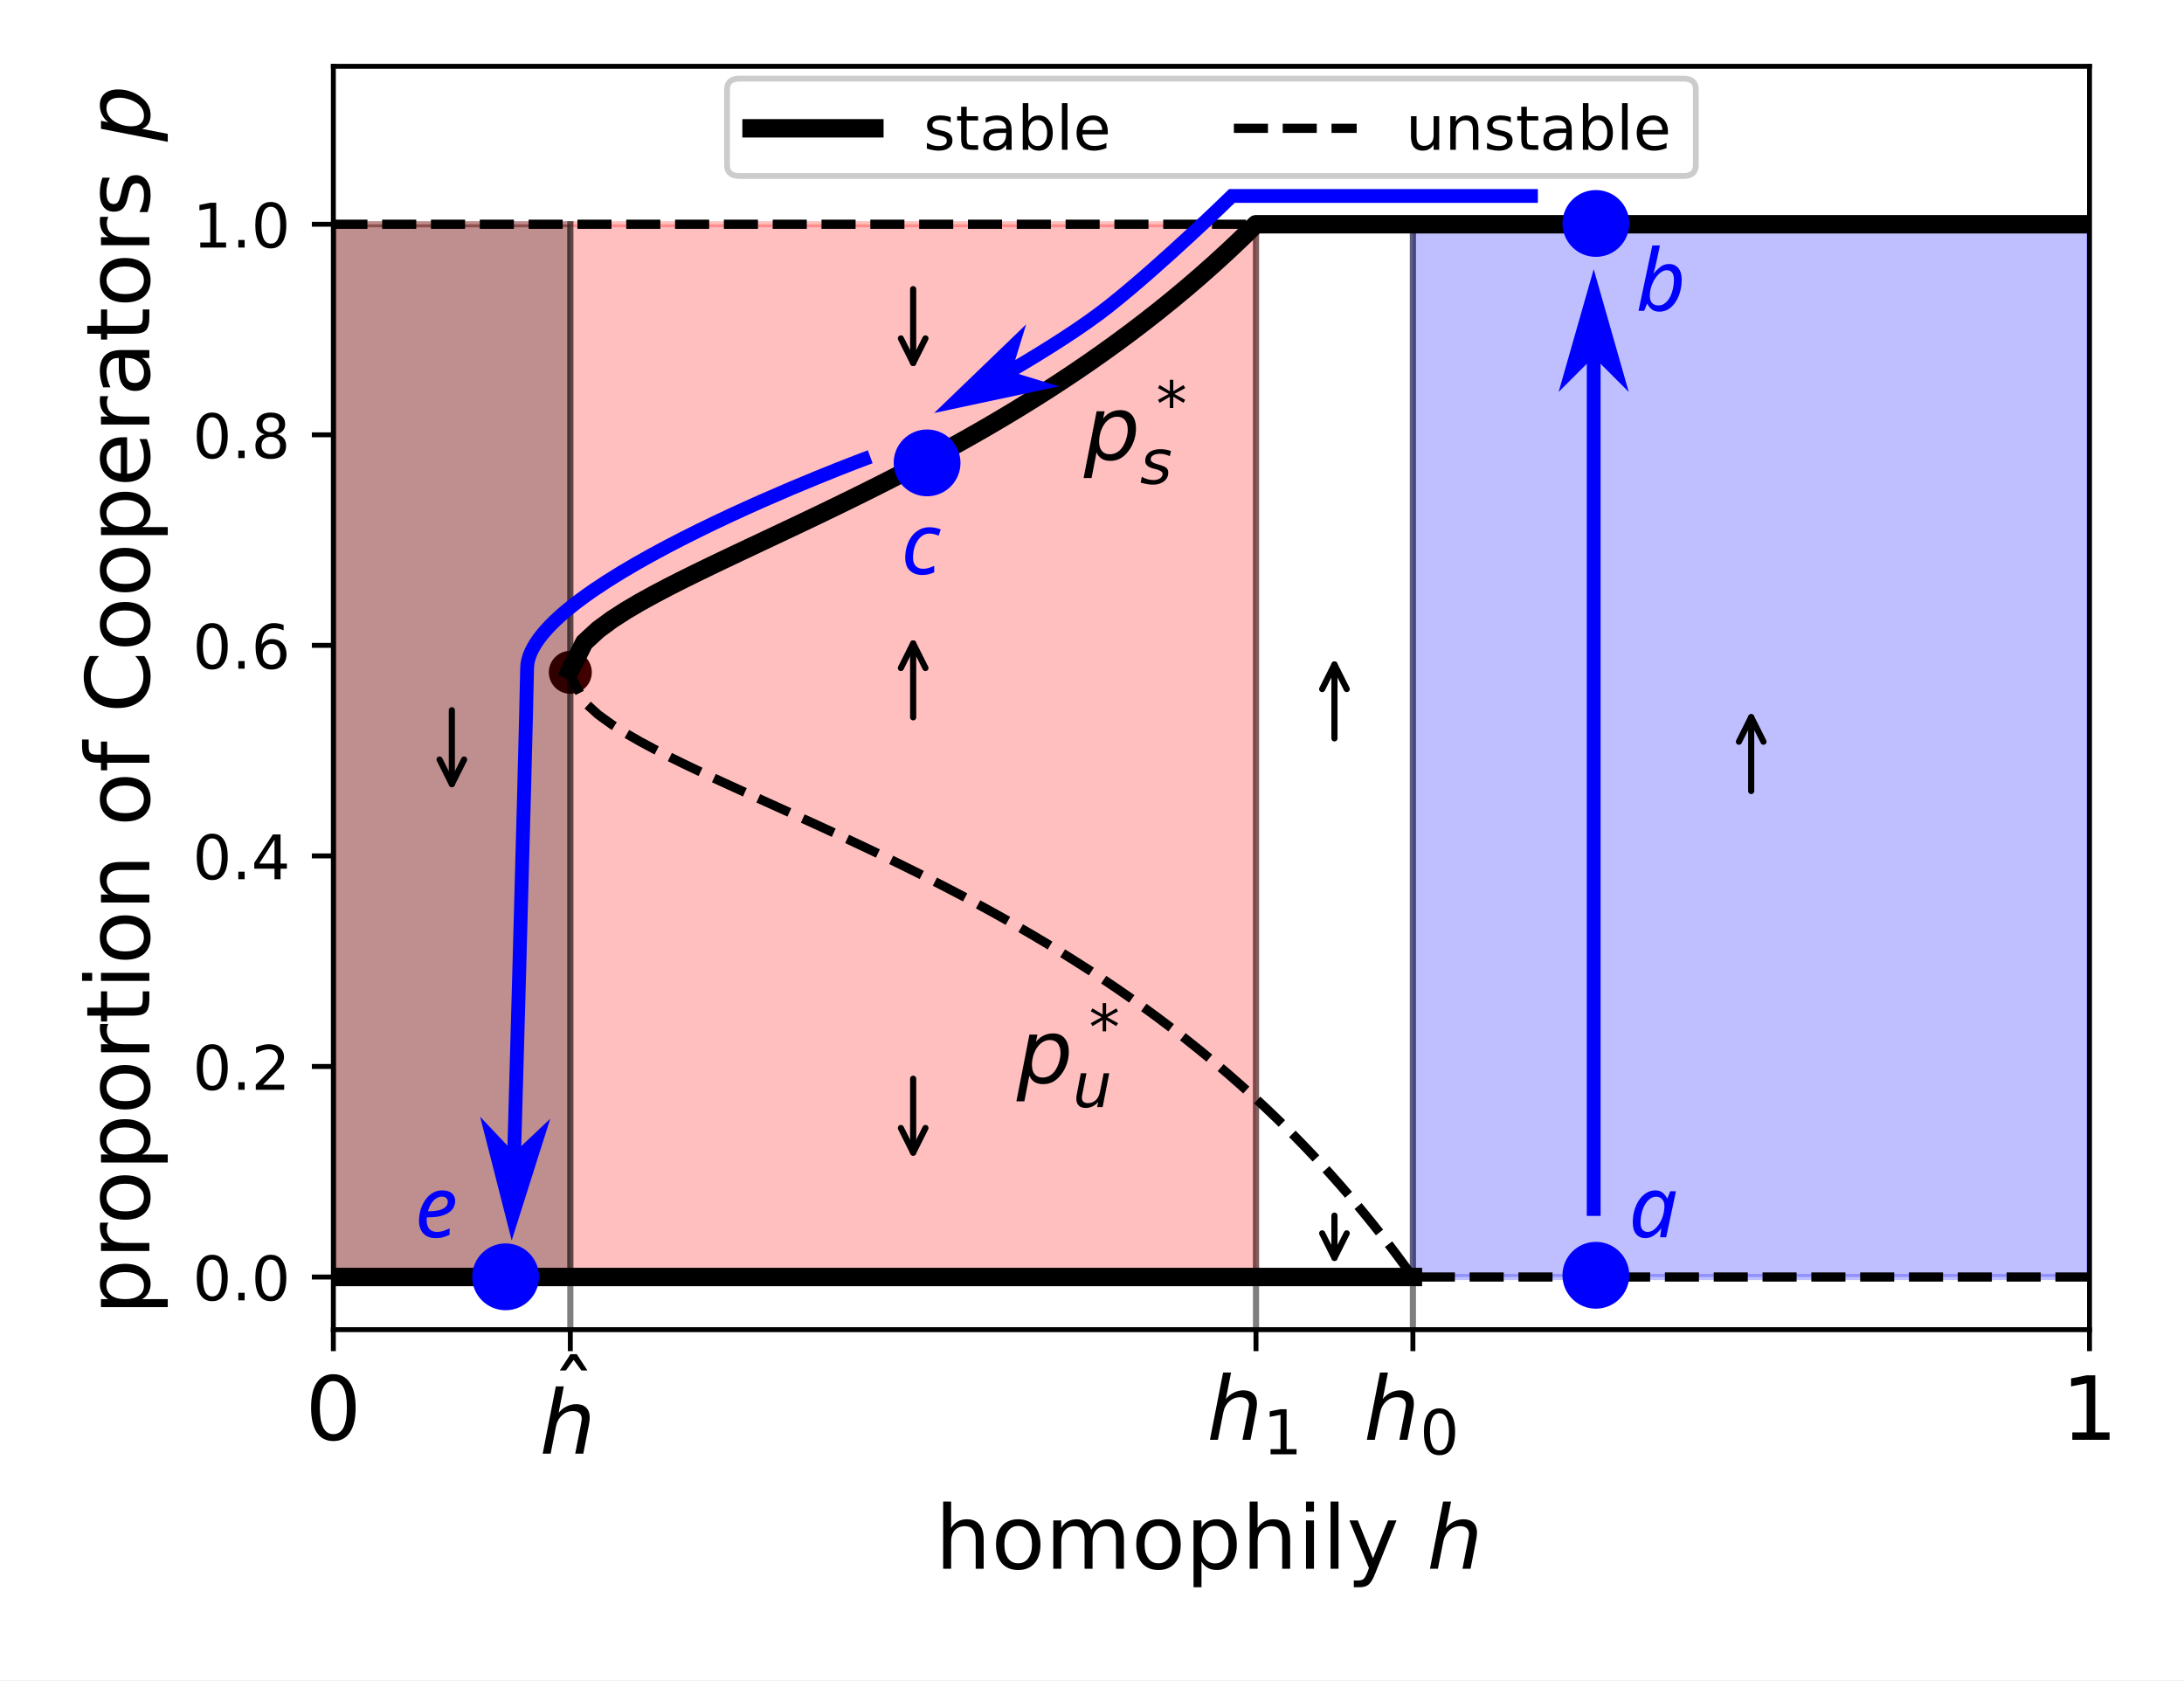
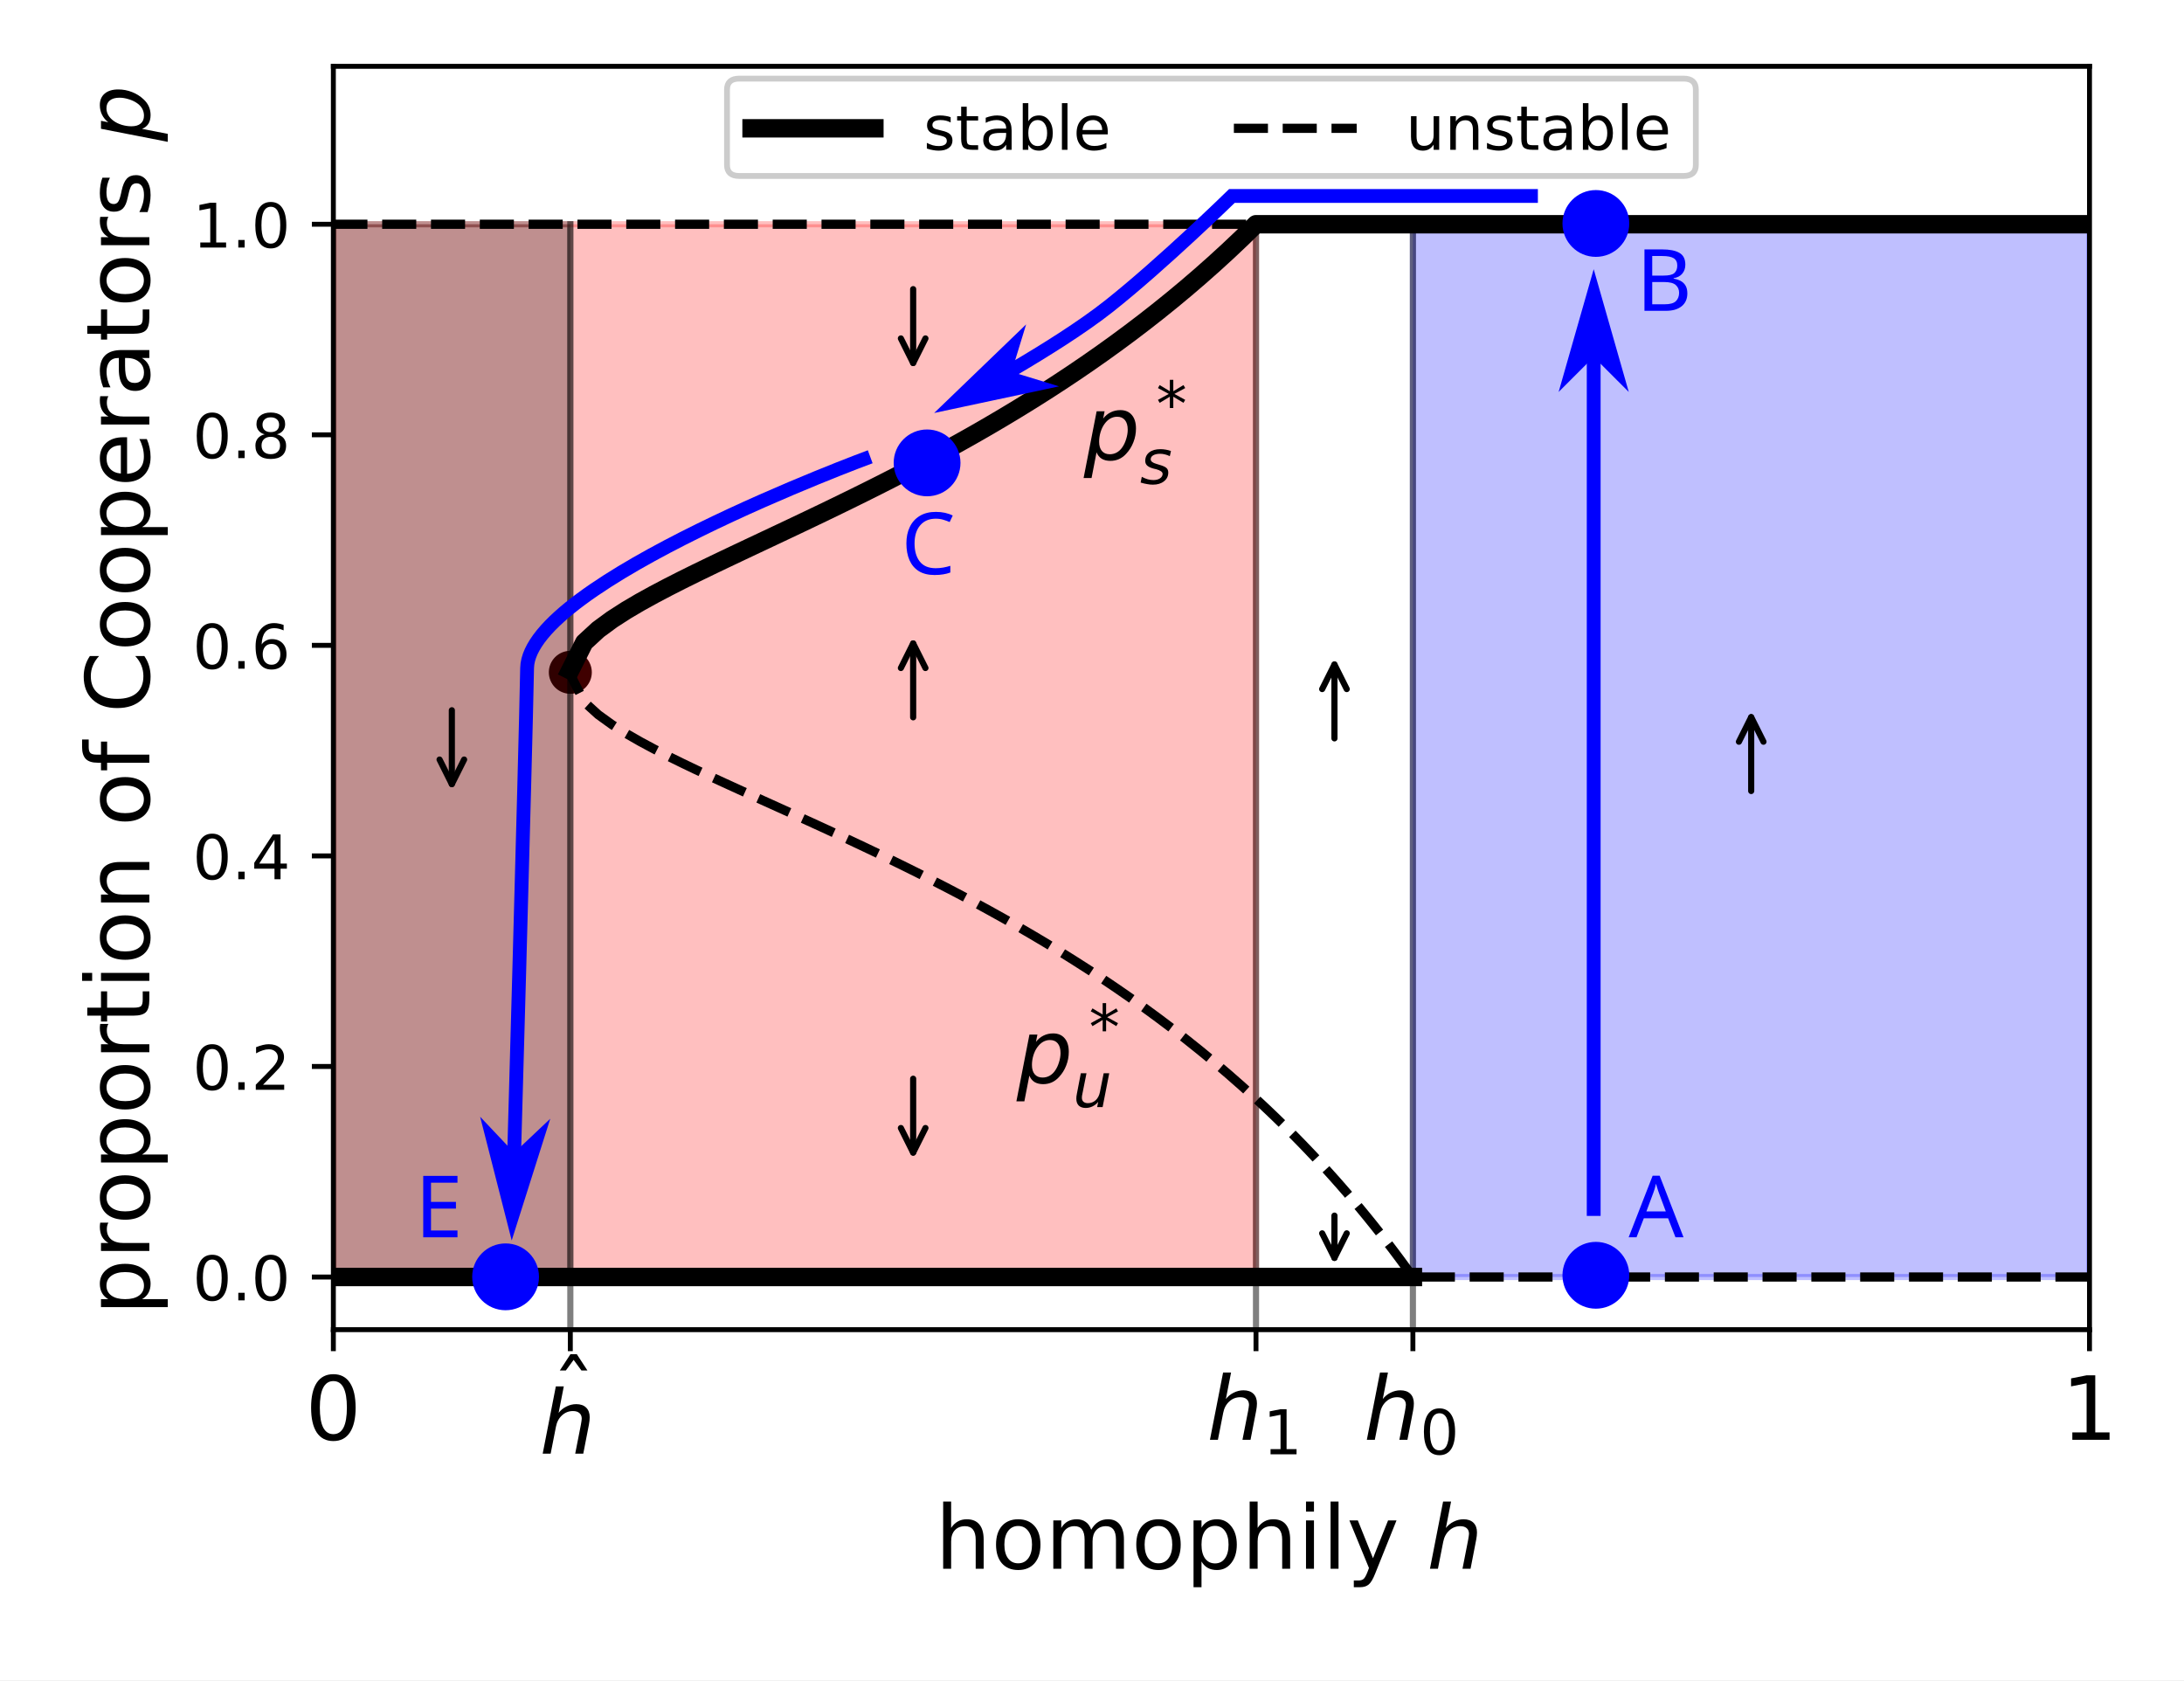
<svg xmlns="http://www.w3.org/2000/svg" version="1.1" id="svg2" xml:space="preserve" width="474.24" height="364.8" viewBox="0 0 474.24 364.8">
  <defs id="defs6">
    <marker style="overflow:visible;" id="marker1462" refX="0.0" refY="0.0" orient="auto">
      <path transform="scale(0.4) rotate(180) translate(10,0)" style="fill-rule:evenodd;stroke:#0000ff;stroke-width:1pt;stroke-opacity:1;fill:#0000ff;fill-opacity:1" d="M 0.0,0.0 L 5.0,-5.0 L -12.5,0.0 L 5.0,5.0 L 0.0,0.0 z " id="path1460" />
    </marker>
    <marker style="overflow:visible;" id="marker1386" refX="0.0" refY="0.0" orient="auto">
      <path transform="scale(0.4) rotate(180) translate(10,0)" style="fill-rule:evenodd;stroke:#0000ff;stroke-width:1pt;stroke-opacity:1;fill:#0000ff;fill-opacity:1" d="M 0.0,0.0 L 5.0,-5.0 L -12.5,0.0 L 5.0,5.0 L 0.0,0.0 z " id="path1384" />
    </marker>
    <marker style="overflow:visible;" id="Arrow1Mend" refX="0.0" refY="0.0" orient="auto">
      <path transform="scale(0.4) rotate(180) translate(10,0)" style="fill-rule:evenodd;stroke:#0000ff;stroke-width:1pt;stroke-opacity:1;fill:#0000ff;fill-opacity:1" d="M 0.0,0.0 L 5.0,-5.0 L -12.5,0.0 L 5.0,5.0 L 0.0,0.0 z " id="path1051" />
    </marker>
    <marker style="overflow:visible;" id="marker1637" refX="0.0" refY="0.0" orient="auto">
      <path transform="scale(0.8) rotate(180) translate(12.5,0)" style="fill-rule:evenodd;stroke:#0000ff;stroke-width:1pt;stroke-opacity:1;fill:#0000ff;fill-opacity:1" d="M 0.0,0.0 L 5.0,-5.0 L -12.5,0.0 L 5.0,5.0 L 0.0,0.0 z " id="path1635" />
    </marker>
    <clipPath clipPathUnits="userSpaceOnUse" id="clipPath22">
      <path d="m 54.29,57.08 h 286 V 262.8 h -286 z" id="path20" />
    </clipPath>
    <clipPath clipPathUnits="userSpaceOnUse" id="clipPath32">
      <path d="m 54.29,57.08 h 286 V 262.8 h -286 z" id="path30" />
    </clipPath>
    <clipPath clipPathUnits="userSpaceOnUse" id="clipPath42">
      <path d="m 54.29,57.08 h 286 V 262.8 h -286 z" id="path40" />
    </clipPath>
    <clipPath clipPathUnits="userSpaceOnUse" id="clipPath52">
      <path d="m 54.29,57.08 h 286 V 262.8 h -286 z" id="path50" />
    </clipPath>
    <clipPath clipPathUnits="userSpaceOnUse" id="clipPath80">
      <path d="M -1021,-463 H 1794 V 1233 H -1021 Z" id="path78" />
    </clipPath>
    <clipPath clipPathUnits="userSpaceOnUse" id="clipPath176">
      <path d="m 54.29,57.08 h 286 V 262.8 h -286 z" id="path174" />
    </clipPath>
    <clipPath clipPathUnits="userSpaceOnUse" id="clipPath186">
      <path d="m 54.29,57.08 h 286 V 262.8 h -286 z" id="path184" />
    </clipPath>
    <clipPath clipPathUnits="userSpaceOnUse" id="clipPath196">
      <path d="m 54.29,57.08 h 286 V 262.8 h -286 z" id="path194" />
    </clipPath>
    <clipPath clipPathUnits="userSpaceOnUse" id="clipPath206">
      <path d="m 54.29,57.08 h 286 V 262.8 h -286 z" id="path204" />
    </clipPath>
    <clipPath clipPathUnits="userSpaceOnUse" id="clipPath216">
      <path d="m 54.29,57.08 h 286 V 262.8 h -286 z" id="path214" />
    </clipPath>
    <clipPath clipPathUnits="userSpaceOnUse" id="clipPath226">
      <path d="m 54.29,57.08 h 286 V 262.8 h -286 z" id="path224" />
    </clipPath>
    <clipPath clipPathUnits="userSpaceOnUse" id="clipPath236">
      <path d="m 54.29,57.08 h 286 V 262.8 h -286 z" id="path234" />
    </clipPath>
  </defs>
  <g id="g10" transform="matrix(1.333333,0,0,-1.333333,0,364.8)">
    <path d="M 0,0 H 355.68 V 273.6 H 0 Z" style="fill:#ffffff;fill-opacity:1;fill-rule:nonzero;stroke:none" id="path12" />
    <path d="m 54.29,57.08 h 286 V 262.8 h -286 z" style="fill:#ffffff;fill-opacity:1;fill-rule:nonzero;stroke:none" id="path14" />
    <g id="g16">
      <g id="g18" clip-path="url(#clipPath22)">
        <path d="m 92.882,161.122 c 0.796,0 1.559,0.316 2.121,0.879 0.563,0.563 0.879,1.326 0.879,2.121 0,0.796 -0.316,1.559 -0.879,2.121 -0.563,0.563 -1.326,0.879 -2.121,0.879 -0.796,0 -1.559,-0.316 -2.121,-0.879 -0.563,-0.563 -0.879,-1.326 -0.879,-2.121 0,-0.796 0.316,-1.559 0.879,-2.121 0.563,-0.563 1.326,-0.879 2.121,-0.879 z" style="fill:#000000;fill-opacity:1;fill-rule:nonzero;stroke:#000000;stroke-width:1;stroke-linecap:butt;stroke-linejoin:round;stroke-miterlimit:10;stroke-dasharray:none;stroke-opacity:1" id="path24" />
      </g>
    </g>
    <g id="g26">
      <g id="g28" clip-path="url(#clipPath32)">
        <path d="M 340.29,65.652 V 237.085 H 230.101 V 65.652 Z" style="fill:#0000ff;fill-opacity:0.25;fill-rule:nonzero;stroke:#0000ff;stroke-width:1;stroke-linecap:butt;stroke-linejoin:miter;stroke-miterlimit:10;stroke-dasharray:none;stroke-opacity:0.25" id="path34" />
      </g>
    </g>
    <g id="g36">
      <g id="g38" clip-path="url(#clipPath42)">
        <path d="M 204.548,65.652 V 237.085 H 54.29 V 65.652 Z" style="fill:#ff0000;fill-opacity:0.25;fill-rule:nonzero;stroke:#ff0000;stroke-width:1;stroke-linecap:butt;stroke-linejoin:miter;stroke-miterlimit:10;stroke-dasharray:none;stroke-opacity:0.25" id="path44" />
      </g>
    </g>
    <g id="g46">
      <g id="g48" clip-path="url(#clipPath52)">
        <path d="M 92.882,65.652 V 237.085 H 54.29 V 65.652 Z" style="fill:#000000;fill-opacity:0.25;fill-rule:nonzero;stroke:#000000;stroke-width:1;stroke-linecap:butt;stroke-linejoin:miter;stroke-miterlimit:10;stroke-dasharray:none;stroke-opacity:0.25" id="path54" />
      </g>
    </g>
    <g id="g56">
      <path d="m 54.29,57.08 v -3.5" style="fill:#000000;fill-opacity:1;fill-rule:nonzero;stroke:#000000;stroke-width:0.8;stroke-linecap:butt;stroke-linejoin:round;stroke-miterlimit:10;stroke-dasharray:none;stroke-opacity:1" id="path58" />
      <text transform="matrix(1,0,0,-1,49.71187,39.1425)" style="font-variant:normal;font-weight:normal;font-size:14.4px;font-family:'DejaVu Sans';-inkscape-font-specification:DejaVuSans;writing-mode:lr-tb;fill:#000000;fill-opacity:1;fill-rule:nonzero;stroke:none" id="text62">
        <tspan x="0" y="0" id="tspan60">0</tspan>
      </text>
      <path d="m 92.882,57.08 v -3.5" style="fill:#000000;fill-opacity:1;fill-rule:nonzero;stroke:#000000;stroke-width:0.8;stroke-linecap:butt;stroke-linejoin:round;stroke-miterlimit:10;stroke-dasharray:none;stroke-opacity:1" id="path64" />
      <g id="g66" transform="translate(87.88169,36.08)">
        <text transform="matrix(1,0,0,-1,0,0.809375)" style="font-style:italic;font-variant:normal;font-size:14.4px;font-family:'DejaVu Sans';-inkscape-font-specification:DejaVuSans-Oblique;writing-mode:lr-tb;fill:#000000;fill-opacity:1;fill-rule:nonzero;stroke:none" id="text70">
          <tspan x="0" y="0" id="tspan68">h</tspan>
        </text>
        <g id="g72" transform="matrix(0.0144,0,0,0.0144,9.123905,5.484375)">
          <g id="g74">
            <g id="g76" clip-path="url(#clipPath80)">
              <path d="m -285,800 h 72 L -93,616 h -68 l -88,120 -88,-120 h -68 l 120,184 m 36,-240 v 0" style="fill:#000000;fill-opacity:1;fill-rule:nonzero;stroke:none" id="path82" />
            </g>
          </g>
        </g>
      </g>
      <path d="m 204.548,57.08 v -3.5" style="fill:#000000;fill-opacity:1;fill-rule:nonzero;stroke:#000000;stroke-width:0.8;stroke-linecap:butt;stroke-linejoin:round;stroke-miterlimit:10;stroke-dasharray:none;stroke-opacity:1" id="path84" />
      <g id="g86" transform="translate(196.5481,39.08)">
        <text transform="matrix(1,0,0,-1,0,0.0625)" style="font-style:italic;font-variant:normal;font-size:14.4px;font-family:'DejaVu Sans';-inkscape-font-specification:DejaVuSans-Oblique;writing-mode:lr-tb;fill:#000000;fill-opacity:1;fill-rule:nonzero;stroke:none" id="text90">
          <tspan x="0" y="0" id="tspan88">h</tspan>
        </text>
        <text transform="matrix(1,0,0,-1,9.120621,-2.3)" style="font-variant:normal;font-weight:normal;font-size:10.08px;font-family:'DejaVu Sans';-inkscape-font-specification:DejaVuSans;writing-mode:lr-tb;fill:#000000;fill-opacity:1;fill-rule:nonzero;stroke:none" id="text94">
          <tspan x="0" y="0" id="tspan92">1</tspan>
        </text>
      </g>
      <path d="m 230.101,57.08 v -3.5" style="fill:#000000;fill-opacity:1;fill-rule:nonzero;stroke:#000000;stroke-width:0.8;stroke-linecap:butt;stroke-linejoin:round;stroke-miterlimit:10;stroke-dasharray:none;stroke-opacity:1" id="path96" />
      <g id="g98" transform="translate(222.1009,39.08)">
        <text transform="matrix(1,0,0,-1,0,0.0625)" style="font-style:italic;font-variant:normal;font-size:14.4px;font-family:'DejaVu Sans';-inkscape-font-specification:DejaVuSans-Oblique;writing-mode:lr-tb;fill:#000000;fill-opacity:1;fill-rule:nonzero;stroke:none" id="text102">
          <tspan x="0" y="0" id="tspan100">h</tspan>
        </text>
        <text transform="matrix(1,0,0,-1,9.120621,-2.3)" style="font-variant:normal;font-weight:normal;font-size:10.08px;font-family:'DejaVu Sans';-inkscape-font-specification:DejaVuSans;writing-mode:lr-tb;fill:#000000;fill-opacity:1;fill-rule:nonzero;stroke:none" id="text106">
          <tspan x="0" y="0" id="tspan104">0</tspan>
        </text>
      </g>
      <path d="m 340.29,57.08 v -3.5" style="fill:#000000;fill-opacity:1;fill-rule:nonzero;stroke:#000000;stroke-width:0.8;stroke-linecap:butt;stroke-linejoin:round;stroke-miterlimit:10;stroke-dasharray:none;stroke-opacity:1" id="path108" />
      <text transform="matrix(1,0,0,-1,335.7119,39.1425)" style="font-variant:normal;font-weight:normal;font-size:14.4px;font-family:'DejaVu Sans';-inkscape-font-specification:DejaVuSans;writing-mode:lr-tb;fill:#000000;fill-opacity:1;fill-rule:nonzero;stroke:none" id="text112">
        <tspan x="0" y="0" id="tspan110">1</tspan>
      </text>
      <g id="g114" transform="translate(152.29,18.08)">
        <text transform="matrix(1,0,0,-1,0,0.0625)" style="font-variant:normal;font-weight:normal;font-size:14.4px;font-family:'DejaVu Sans';-inkscape-font-specification:DejaVuSans;writing-mode:lr-tb;fill:#000000;fill-opacity:1;fill-rule:nonzero;stroke:none" id="text118">
          <tspan x="0 9.121 17.925 31.943 40.748 49.882 59.003 63.001 66.999 75.516" y="0" id="tspan116">homophily </tspan>
        </text>
        <text transform="matrix(1,0,0,-1,80.08997,0.0625)" style="font-style:italic;font-variant:normal;font-size:14.4px;font-family:'DejaVu Sans';-inkscape-font-specification:DejaVuSans-Oblique;writing-mode:lr-tb;fill:#000000;fill-opacity:1;fill-rule:nonzero;stroke:none" id="text122">
          <tspan x="0" y="0" id="tspan120">h</tspan>
        </text>
      </g>
      <path d="m 54.29,65.652 h -3.5" style="fill:#000000;fill-opacity:1;fill-rule:nonzero;stroke:#000000;stroke-width:0.8;stroke-linecap:butt;stroke-linejoin:round;stroke-miterlimit:10;stroke-dasharray:none;stroke-opacity:1" id="path124" />
      <text transform="matrix(1,0,0,-1,31.38375,61.85479)" style="font-variant:normal;font-weight:normal;font-size:10px;font-family:'DejaVu Sans';-inkscape-font-specification:DejaVuSans;writing-mode:lr-tb;fill:#000000;fill-opacity:1;fill-rule:nonzero;stroke:none" id="text128">
        <tspan x="0 6.36 9.54" y="0" id="tspan126">0.0</tspan>
      </text>
      <path d="m 54.29,99.938 h -3.5" style="fill:#000000;fill-opacity:1;fill-rule:nonzero;stroke:#000000;stroke-width:0.8;stroke-linecap:butt;stroke-linejoin:round;stroke-miterlimit:10;stroke-dasharray:none;stroke-opacity:1" id="path130" />
      <text transform="matrix(1,0,0,-1,31.38375,96.14146)" style="font-variant:normal;font-weight:normal;font-size:10px;font-family:'DejaVu Sans';-inkscape-font-specification:DejaVuSans;writing-mode:lr-tb;fill:#000000;fill-opacity:1;fill-rule:nonzero;stroke:none" id="text134">
        <tspan x="0 6.36 9.54" y="0" id="tspan132">0.2</tspan>
      </text>
      <path d="m 54.29,134.225 h -3.5" style="fill:#000000;fill-opacity:1;fill-rule:nonzero;stroke:#000000;stroke-width:0.8;stroke-linecap:butt;stroke-linejoin:round;stroke-miterlimit:10;stroke-dasharray:none;stroke-opacity:1" id="path136" />
      <text transform="matrix(1,0,0,-1,31.38375,130.4281)" style="font-variant:normal;font-weight:normal;font-size:10px;font-family:'DejaVu Sans';-inkscape-font-specification:DejaVuSans;writing-mode:lr-tb;fill:#000000;fill-opacity:1;fill-rule:nonzero;stroke:none" id="text140">
        <tspan x="0 6.36 9.54" y="0" id="tspan138">0.4</tspan>
      </text>
      <path d="m 54.29,168.512 h -3.5" style="fill:#000000;fill-opacity:1;fill-rule:nonzero;stroke:#000000;stroke-width:0.8;stroke-linecap:butt;stroke-linejoin:round;stroke-miterlimit:10;stroke-dasharray:none;stroke-opacity:1" id="path142" />
      <text transform="matrix(1,0,0,-1,31.38375,164.7148)" style="font-variant:normal;font-weight:normal;font-size:10px;font-family:'DejaVu Sans';-inkscape-font-specification:DejaVuSans;writing-mode:lr-tb;fill:#000000;fill-opacity:1;fill-rule:nonzero;stroke:none" id="text146">
        <tspan x="0 6.36 9.54" y="0" id="tspan144">0.6</tspan>
      </text>
      <path d="m 54.29,202.798 h -3.5" style="fill:#000000;fill-opacity:1;fill-rule:nonzero;stroke:#000000;stroke-width:0.8;stroke-linecap:butt;stroke-linejoin:round;stroke-miterlimit:10;stroke-dasharray:none;stroke-opacity:1" id="path148" />
      <text transform="matrix(1,0,0,-1,31.38375,199.0015)" style="font-variant:normal;font-weight:normal;font-size:10px;font-family:'DejaVu Sans';-inkscape-font-specification:DejaVuSans;writing-mode:lr-tb;fill:#000000;fill-opacity:1;fill-rule:nonzero;stroke:none" id="text152">
        <tspan x="0 6.36 9.54" y="0" id="tspan150">0.8</tspan>
      </text>
      <path d="m 54.29,237.085 h -3.5" style="fill:#000000;fill-opacity:1;fill-rule:nonzero;stroke:#000000;stroke-width:0.8;stroke-linecap:butt;stroke-linejoin:round;stroke-miterlimit:10;stroke-dasharray:none;stroke-opacity:1" id="path154" />
      <text transform="matrix(1,0,0,-1,31.38375,233.2881)" style="font-variant:normal;font-weight:normal;font-size:10px;font-family:'DejaVu Sans';-inkscape-font-specification:DejaVuSans;writing-mode:lr-tb;fill:#000000;fill-opacity:1;fill-rule:nonzero;stroke:none" id="text158">
        <tspan x="0 6.36 9.54" y="0" id="tspan156">1.0</tspan>
      </text>
      <g id="g160" transform="rotate(90,-17.52812,41.91188)">
        <text transform="matrix(1,0,0,-1,0,0.0625)" style="font-variant:normal;font-weight:normal;font-size:14.4px;font-family:'DejaVu Sans';-inkscape-font-specification:DejaVuSans;writing-mode:lr-tb;fill:#000000;fill-opacity:1;fill-rule:nonzero;stroke:none" id="text164">
          <tspan x="0 9.135 15.051 23.856 32.99 41.795 47.711 53.353 57.352 66.156 75.277 79.851 88.655 93.722 98.296 108.344 117.149 125.953 135.088 143.941 149.858 158.676 164.319 173.123 179.04 186.537" y="0" id="tspan162">proportion of Cooperators </tspan>
        </text>
        <text transform="matrix(1,0,0,-1,191.1113,0.0625)" style="font-style:italic;font-variant:normal;font-size:14.4px;font-family:'DejaVu Sans';-inkscape-font-specification:DejaVuSans-Oblique;writing-mode:lr-tb;fill:#000000;fill-opacity:1;fill-rule:nonzero;stroke:none" id="text168">
          <tspan x="0" y="0" id="tspan166">p</tspan>
        </text>
      </g>
    </g>
    <g id="g170">
      <g id="g172" clip-path="url(#clipPath176)">
        <path d="m 340.29,237.085 h -110.189 -1.065 -1.065 -1.065 -1.065 -1.065 -1.065 -1.065 -1.065 -1.065 -1.065 -1.065 -1.065 -1.065 -1.065 -1.065 -1.065 -1.065 -1.065 -1.065 -1.065 -1.065 -1.065 -1.065 -1.065 l -2.279,-2.228 -2.279,-2.154 -2.279,-2.084 -2.279,-2.018 -2.279,-1.955 -2.279,-1.895 -2.279,-1.839 -2.279,-1.785 -2.279,-1.733 -2.279,-1.685 -2.279,-1.639 -2.279,-1.595 -2.279,-1.553 -2.279,-1.513 -2.279,-1.476 -2.279,-1.44 -2.279,-1.406 -2.279,-1.374 -2.279,-1.343 -2.279,-1.315 -2.279,-1.287 -2.279,-1.262 -2.279,-1.238 -2.279,-1.215 -2.279,-1.194 -2.279,-1.175 -2.279,-1.157 -2.279,-1.14 -2.279,-1.125 -2.279,-1.112 -2.279,-1.101 -2.279,-1.091 -2.279,-1.083 -2.279,-1.077 -2.279,-1.074 -2.279,-1.073 -2.279,-1.076 -2.279,-1.081 -2.279,-1.091 -2.279,-1.106 -2.279,-1.128 -2.279,-1.158 -2.279,-1.199 -2.279,-1.257 -2.279,-1.34 -2.279,-1.465 -2.279,-1.673 -2.279,-2.097 -2.279,-4.532" style="fill:none;stroke:#000000;stroke-width:3;stroke-linecap:square;stroke-linejoin:round;stroke-miterlimit:10;stroke-dasharray:none;stroke-opacity:1" id="path178" />
      </g>
    </g>
    <g id="g180">
      <g id="g182" clip-path="url(#clipPath186)">
        <path d="M 340.29,65.652 H 230.101 l -1.065,1.477 -1.065,1.449 -1.065,1.421 -1.065,1.395 -1.065,1.369 -1.065,1.343 -1.065,1.319 -1.065,1.295 -1.065,1.272 -1.065,1.249 -1.065,1.227 -1.065,1.206 -1.065,1.185 -1.065,1.165 -1.065,1.145 -1.065,1.126 -1.065,1.107 -1.065,1.089 -1.065,1.071 -1.065,1.054 -1.065,1.037 -1.065,1.021 -1.065,1.005 -1.065,0.989 -2.279,2.067 -2.279,2 -2.279,1.938 -2.279,1.878 -2.279,1.821 -2.279,1.768 -2.279,1.716 -2.279,1.668 -2.279,1.622 -2.279,1.578 -2.279,1.536 -2.279,1.496 -2.279,1.458 -2.279,1.422 -2.279,1.388 -2.279,1.356 -2.279,1.325 -2.279,1.296 -2.279,1.269 -2.279,1.243 -2.279,1.218 -2.279,1.195 -2.279,1.173 -2.279,1.153 -2.279,1.134 -2.279,1.116 -2.279,1.1 -2.279,1.086 -2.279,1.073 -2.279,1.061 -2.279,1.051 -2.279,1.043 -2.279,1.037 -2.279,1.032 -2.279,1.03 -2.279,1.031 -2.279,1.034 -2.279,1.041 -2.279,1.052 -2.279,1.068 -2.279,1.091 -2.279,1.122 -2.279,1.164 -2.279,1.223 -2.279,1.306 -2.279,1.433 -2.279,1.642 -2.279,2.067 -2.279,4.502" style="fill:none;stroke:#000000;stroke-width:1.5;stroke-linecap:butt;stroke-linejoin:round;stroke-miterlimit:10;stroke-dasharray:5.55, 2.4;stroke-dashoffset:0;stroke-opacity:1" id="path188" />
      </g>
    </g>
    <g id="g190">
      <g id="g192" clip-path="url(#clipPath196)">
        <path d="M 54.29,65.652 H 230.101" style="fill:none;stroke:#000000;stroke-width:3;stroke-linecap:square;stroke-linejoin:round;stroke-miterlimit:10;stroke-dasharray:none;stroke-opacity:1" id="path198" />
      </g>
    </g>
    <g id="g200">
      <g id="g202" clip-path="url(#clipPath206)">
        <path d="M 54.29,237.085 H 204.548" style="fill:none;stroke:#000000;stroke-width:1.5;stroke-linecap:butt;stroke-linejoin:round;stroke-miterlimit:10;stroke-dasharray:5.55, 2.4;stroke-dashoffset:0;stroke-opacity:1" id="path208" />
      </g>
    </g>
    <g id="g210">
      <g id="g212" clip-path="url(#clipPath216)">
        <path d="M 92.882,48.508 V 237.085" style="fill:none;stroke:#000000;stroke-width:1;stroke-linecap:square;stroke-linejoin:round;stroke-miterlimit:10;stroke-dasharray:none;stroke-opacity:0.5" id="path218" />
      </g>
    </g>
    <g id="g220">
      <g id="g222" clip-path="url(#clipPath226)">
        <path d="M 230.101,48.508 V 237.085" style="fill:none;stroke:#000000;stroke-width:1;stroke-linecap:square;stroke-linejoin:round;stroke-miterlimit:10;stroke-dasharray:none;stroke-opacity:0.5" id="path228" />
      </g>
    </g>
    <g id="g230">
      <g id="g232" clip-path="url(#clipPath236)">
        <path d="M 204.548,48.508 V 237.085" style="fill:none;stroke:#000000;stroke-width:1;stroke-linecap:square;stroke-linejoin:round;stroke-miterlimit:10;stroke-dasharray:none;stroke-opacity:0.5" id="path238" />
      </g>
    </g>
    <path d="M 54.29,57.08 V 262.8" style="fill:none;stroke:#000000;stroke-width:0.8;stroke-linecap:square;stroke-linejoin:miter;stroke-miterlimit:10;stroke-dasharray:none;stroke-opacity:1" id="path242" />
    <path d="M 340.29,57.08 V 262.8" style="fill:none;stroke:#000000;stroke-width:0.8;stroke-linecap:square;stroke-linejoin:miter;stroke-miterlimit:10;stroke-dasharray:none;stroke-opacity:1" id="path244" />
    <path d="m 54.29,57.08 h 286" style="fill:none;stroke:#000000;stroke-width:0.8;stroke-linecap:square;stroke-linejoin:miter;stroke-miterlimit:10;stroke-dasharray:none;stroke-opacity:1" id="path246" />
    <path d="m 54.29,262.8 h 286" style="fill:none;stroke:#000000;stroke-width:0.8;stroke-linecap:square;stroke-linejoin:miter;stroke-miterlimit:10;stroke-dasharray:none;stroke-opacity:1" id="path248" />
    <g id="g250" transform="translate(176.5178,198.7491)">
      <text transform="matrix(1,0,0,-1,0,0.00625)" style="font-style:italic;font-variant:normal;font-size:14.4px;font-family:'DejaVu Sans';-inkscape-font-specification:DejaVuSans-Oblique;writing-mode:lr-tb;fill:#000000;fill-opacity:1;fill-rule:nonzero;stroke:none" id="text254">
        <tspan x="0" y="0" id="tspan252">p</tspan>
      </text>
      <text transform="matrix(1,0,0,-1,11.7666,5.51875)" style="font-variant:normal;font-weight:normal;font-size:10.08px;font-family:'DejaVu Sans';-inkscape-font-specification:DejaVuSans;writing-mode:lr-tb;fill:#000000;fill-opacity:1;fill-rule:nonzero;stroke:none" id="text258">
        <tspan x="0" y="0" id="tspan256">*</tspan>
      </text>
      <text transform="matrix(1,0,0,-1,9.134674,-3.93125)" style="font-style:italic;font-variant:normal;font-size:10.08px;font-family:'DejaVu Sans';-inkscape-font-specification:DejaVuSans-Oblique;writing-mode:lr-tb;fill:#000000;fill-opacity:1;fill-rule:nonzero;stroke:none" id="text262">
        <tspan x="0" y="0" id="tspan260">s</tspan>
      </text>
    </g>
    <g id="g264" transform="translate(165.575,97.25357)">
      <text transform="matrix(1,0,0,-1,0,0.00625)" style="font-style:italic;font-variant:normal;font-size:14.4px;font-family:'DejaVu Sans';-inkscape-font-specification:DejaVuSans-Oblique;writing-mode:lr-tb;fill:#000000;fill-opacity:1;fill-rule:nonzero;stroke:none" id="text268">
        <tspan x="0" y="0" id="tspan266">p</tspan>
      </text>
      <text transform="matrix(1,0,0,-1,11.7666,5.51875)" style="font-variant:normal;font-weight:normal;font-size:10.08px;font-family:'DejaVu Sans';-inkscape-font-specification:DejaVuSans;writing-mode:lr-tb;fill:#000000;fill-opacity:1;fill-rule:nonzero;stroke:none" id="text272">
        <tspan x="0" y="0" id="tspan270">*</tspan>
      </text>
      <text transform="matrix(1,0,0,-1,9.134674,-3.93125)" style="font-style:italic;font-variant:normal;font-size:10.08px;font-family:'DejaVu Sans';-inkscape-font-specification:DejaVuSans-Oblique;writing-mode:lr-tb;fill:#000000;fill-opacity:1;fill-rule:nonzero;stroke:none" id="text276">
        <tspan x="0" y="0" id="tspan274">u</tspan>
      </text>
    </g>
    <path d="m 285.195,144.793 c 0,4.382 0,8.392 0,12.028" style="fill:none;stroke:#000000;stroke-width:1;stroke-linecap:round;stroke-linejoin:round;stroke-miterlimit:10;stroke-dasharray:none;stroke-opacity:1" id="path278" />
    <path d="m 283.195,152.821 2,4 2,-4" style="fill:none;stroke:#000000;stroke-width:1;stroke-linecap:round;stroke-linejoin:round;stroke-miterlimit:10;stroke-dasharray:none;stroke-opacity:1" id="path280" />
    <path d="m 217.325,153.365 c 0,4.382 0,8.392 0,12.028" style="fill:none;stroke:#000000;stroke-width:1;stroke-linecap:round;stroke-linejoin:round;stroke-miterlimit:10;stroke-dasharray:none;stroke-opacity:1" id="path282" />
    <path d="m 215.325,161.393 2,4 2,-4" style="fill:none;stroke:#000000;stroke-width:1;stroke-linecap:round;stroke-linejoin:round;stroke-miterlimit:10;stroke-dasharray:none;stroke-opacity:1" id="path284" />
    <path d="m 217.325,75.651 c 0,-2.667 0,-4.962 0,-6.884" style="fill:none;stroke:#000000;stroke-width:1;stroke-linecap:round;stroke-linejoin:round;stroke-miterlimit:10;stroke-dasharray:none;stroke-opacity:1" id="path286" />
    <path d="m 219.325,72.767 -2,-4 -2,4" style="fill:none;stroke:#000000;stroke-width:1;stroke-linecap:round;stroke-linejoin:round;stroke-miterlimit:10;stroke-dasharray:none;stroke-opacity:1" id="path288" />
    <path d="m 148.715,156.793 c 0,4.382 0,8.392 0,12.028" style="fill:none;stroke:#000000;stroke-width:1;stroke-linecap:round;stroke-linejoin:round;stroke-miterlimit:10;stroke-dasharray:none;stroke-opacity:1" id="path290" />
    <path d="m 146.715,164.822 2,4 2,-4" style="fill:none;stroke:#000000;stroke-width:1;stroke-linecap:round;stroke-linejoin:round;stroke-miterlimit:10;stroke-dasharray:none;stroke-opacity:1" id="path292" />
    <path d="m 148.715,97.942 c 0,-4.382 0,-8.392 0,-12.028" style="fill:none;stroke:#000000;stroke-width:1;stroke-linecap:round;stroke-linejoin:round;stroke-miterlimit:10;stroke-dasharray:none;stroke-opacity:1" id="path294" />
    <path d="m 150.715,89.914 -2,-4 -2,4" style="fill:none;stroke:#000000;stroke-width:1;stroke-linecap:round;stroke-linejoin:round;stroke-miterlimit:10;stroke-dasharray:none;stroke-opacity:1" id="path296" />
    <path d="m 148.715,226.517 c 0,-4.382 0,-8.392 0,-12.028" style="fill:none;stroke:#000000;stroke-width:1;stroke-linecap:round;stroke-linejoin:round;stroke-miterlimit:10;stroke-dasharray:none;stroke-opacity:1" id="path298" />
    <path d="m 150.715,218.489 -2,-4 -2,4" style="fill:none;stroke:#000000;stroke-width:1;stroke-linecap:round;stroke-linejoin:round;stroke-miterlimit:10;stroke-dasharray:none;stroke-opacity:1" id="path300" />
    <path d="m 73.586,157.944 c 0,-4.382 0,-8.392 0,-12.028" style="fill:none;stroke:#000000;stroke-width:1;stroke-linecap:round;stroke-linejoin:round;stroke-miterlimit:10;stroke-dasharray:none;stroke-opacity:1" id="path302" />
    <path d="m 75.586,149.915 -2,-4 -2,4" style="fill:none;stroke:#000000;stroke-width:1;stroke-linecap:round;stroke-linejoin:round;stroke-miterlimit:10;stroke-dasharray:none;stroke-opacity:1" id="path304" />
    <path d="m 120.399,244.947 h 153.781 c 1.333,0 2,0.598 2,1.794 v 12.264 c 0,1.196 -0.667,1.794 -2,1.794 H 120.399 c -1.333,0 -2,-0.598 -2,-1.794 v -12.264 c 0,-1.196 0.667,-1.794 2,-1.794 z" style="fill:#ffffff;fill-opacity:1;fill-rule:nonzero;stroke:#cccccc;stroke-width:0.947;stroke-linecap:butt;stroke-linejoin:miter;stroke-miterlimit:10;stroke-dasharray:none;stroke-opacity:1" id="path306" />
    <path d="m 122.399,252.706 h 20" style="fill:none;stroke:#000000;stroke-width:3;stroke-linecap:square;stroke-linejoin:round;stroke-miterlimit:10;stroke-dasharray:none;stroke-opacity:1" id="path308" />
    <text transform="scale(1,-1)" style="font-variant:normal;font-weight:normal;font-size:10px;font-family:'DejaVu Sans';-inkscape-font-specification:DejaVuSans;writing-mode:lr-tb;fill:#000000;fill-opacity:1;fill-rule:nonzero;stroke:none" id="text312" x="150.399" y="-249.206">
      <tspan x="150.399 155.609 159.529 165.659 172.009 174.789" y="-249.206" id="tspan310">stable</tspan>
    </text>
    <path d="m 200.946,252.706 h 20" style="fill:none;stroke:#000000;stroke-width:1.5;stroke-linecap:butt;stroke-linejoin:round;stroke-miterlimit:10;stroke-dasharray:5.55, 2.4;stroke-dashoffset:0;stroke-opacity:1" id="path314" />
    <text transform="scale(1,-1)" style="font-variant:normal;font-weight:normal;font-size:10px;font-family:'DejaVu Sans';-inkscape-font-specification:DejaVuSans;writing-mode:lr-tb;fill:#000000;fill-opacity:1;fill-rule:nonzero;stroke:none" id="text318" x="228.946" y="-249.206">
      <tspan x="228.946 235.286 241.626 246.836 250.756 256.886 263.236 266.016" y="-249.206" id="tspan316">unstable</tspan>
    </text>
    <text xml:space="preserve" style="font-size:14px;line-height:1.25;font-family:sans-serif;-inkscape-font-specification:'sans-serif, Normal';fill:#0000ff;fill-opacity:1;stroke-width:0.75" x="265.238" y="-72.121" id="text1186" transform="scale(1,-1)">
-       <tspan id="tspan1184" x="265.238" y="-72.121" style="font-style:italic;fill:#0000ff;fill-opacity:1;stroke-width:0.75">a</tspan>
+       <tspan id="tspan1184" x="265.238" y="-72.121" style="font-style:normal;fill:#0000ff;fill-opacity:1;stroke-width:0.75">A</tspan>
    </text>
    <text xml:space="preserve" style="font-size:14px;line-height:1.25;font-family:sans-serif;-inkscape-font-specification:'sans-serif, Normal';fill:#0000ff;fill-opacity:1;stroke-width:0.75" x="266.454" y="-222.986" id="text1190" transform="scale(1,-1)">
-       <tspan id="tspan1188" x="266.454" y="-222.986" style="fill:#0000ff;fill-opacity:1;stroke-width:0.75;font-style:italic">b</tspan>
+       <tspan id="tspan1188" x="266.454" y="-222.986" style="font-style:normal;fill:#0000ff;fill-opacity:1;stroke-width:0.75">B</tspan>
    </text>
    <text xml:space="preserve" style="font-size:14px;line-height:1.25;font-family:sans-serif;-inkscape-font-specification:'sans-serif, Normal';stroke-width:0.75" x="146.752" y="-180.104" id="text1194" transform="scale(1,-1)">
-       <tspan id="tspan1192" x="146.752" y="-180.104" style="font-style:italic;fill:#0000ff;stroke-width:0.75">c</tspan>
+       <tspan id="tspan1192" x="146.752" y="-180.104" style="font-style:normal;fill:#0000ff;stroke-width:0.75">C</tspan>
    </text>
    <text xml:space="preserve" style="font-size:14px;line-height:1.25;font-family:sans-serif;-inkscape-font-specification:'sans-serif, Normal';fill:#0000ff;stroke-width:0.75" x="67.568" y="-72.121" id="text1202" transform="scale(1,-1)">
-       <tspan id="tspan1200" x="67.568" y="-72.121" style="font-style:italic;fill:#0000ff;stroke-width:0.75">e</tspan>
+       <tspan id="tspan1200" x="67.568" y="-72.121" style="font-style:normal;fill:#0000ff;stroke-width:0.75">E</tspan>
    </text>
    <text xml:space="preserve" style="font-size:14px;line-height:1.25;font-family:sans-serif;-inkscape-font-specification:'sans-serif, Normal';stroke-width:0.75" x="212.897" y="-358.476" id="text1206" transform="scale(1,-1)">
      <tspan id="tspan1204" x="212.897" y="-358.476" style="stroke-width:0.75" />
    </text>
    <circle style="opacity:1;fill:#0000ff;fill-opacity:1;stroke:#0000ff;stroke-width:1.5" id="path1208" cx="259.899" cy="-65.935" r="4.69" transform="scale(1,-1)" />
    <circle style="fill:#0000ff;fill-opacity:1;stroke:#0000ff;stroke-width:1.5" id="path1208-3" cx="259.899" cy="-237.212" r="4.69" transform="scale(1,-1)" />
    <circle style="fill:#0000ff;fill-opacity:1;stroke:#0000ff;stroke-width:1.5" id="path1208-3-6" cx="150.982" cy="-198.224" r="4.69" transform="scale(1,-1)" />
    <circle style="fill:#0000ff;fill-opacity:1;stroke:#0000ff;stroke-width:1.5" id="path1208-3-7" cx="82.338" cy="-65.683" r="4.69" transform="scale(1,-1)" />
    <path style="fill:#0000ff;stroke:#0000ff;stroke-width:2.25;stroke-linecap:butt;stroke-linejoin:miter;stroke-miterlimit:4;stroke-dasharray:none;stroke-opacity:1;marker-end:url(#Arrow1Mend)" d="m 259.545,75.604 0,149.728" id="path1259" />
    <path style="fill:none;stroke:#0000ff;stroke-width:2.25;stroke-linecap:butt;stroke-linejoin:miter;stroke-miterlimit:4;stroke-dasharray:none;stroke-opacity:1;marker-end:url(#marker1386)" d="m 250.455,241.687 h -49.83 c 0,0 -11.301,-11.045 -20.022,-17.945 -8.721,-6.9 -24.553,-15.311 -24.553,-15.311" id="path1585" />
    <path style="fill:none;fill-opacity:1;stroke:#0000ff;stroke-width:2.25;stroke-linecap:butt;stroke-linejoin:miter;stroke-miterlimit:4;stroke-dasharray:none;stroke-opacity:1;marker-end:url(#marker1462)" d="m 141.722,199.221 c 0,0 -55.626,-20.451 -55.88,-34.406 -0.254,-13.955 -2.381,-88.779 -2.381,-88.779" id="path1627" />
  </g>
</svg>
